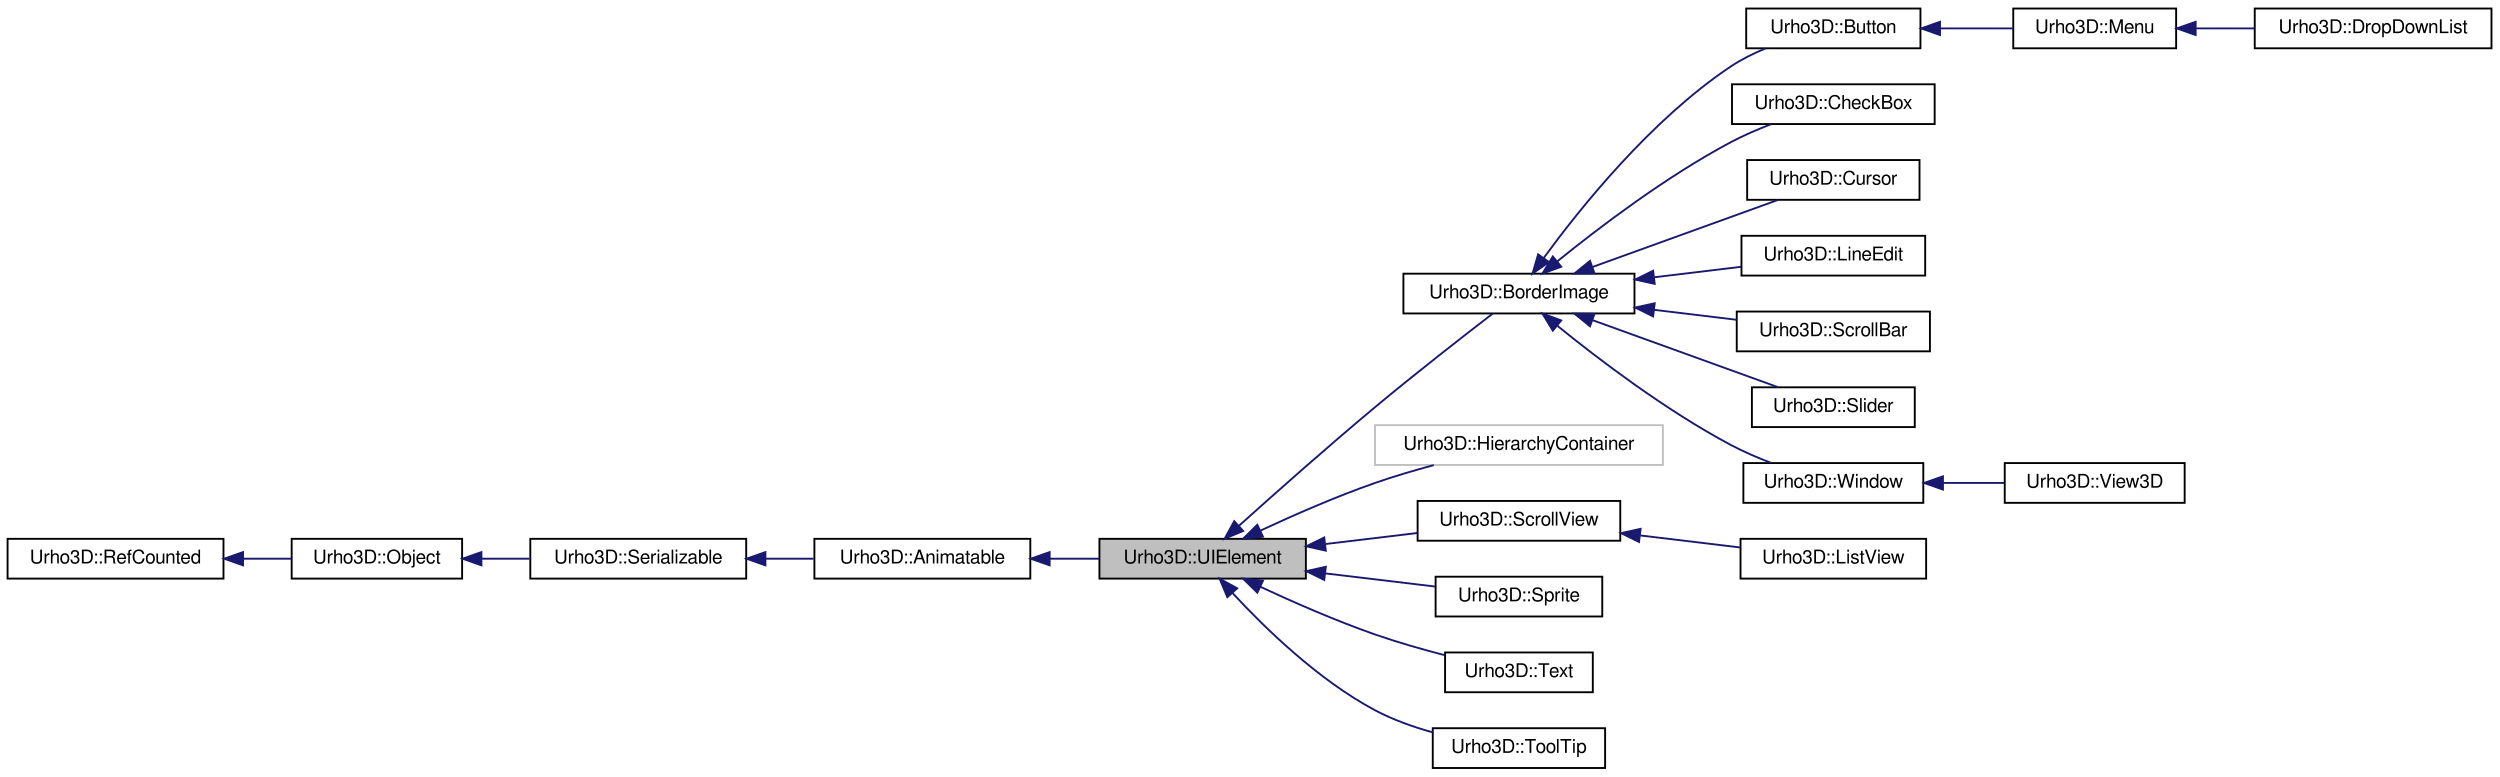
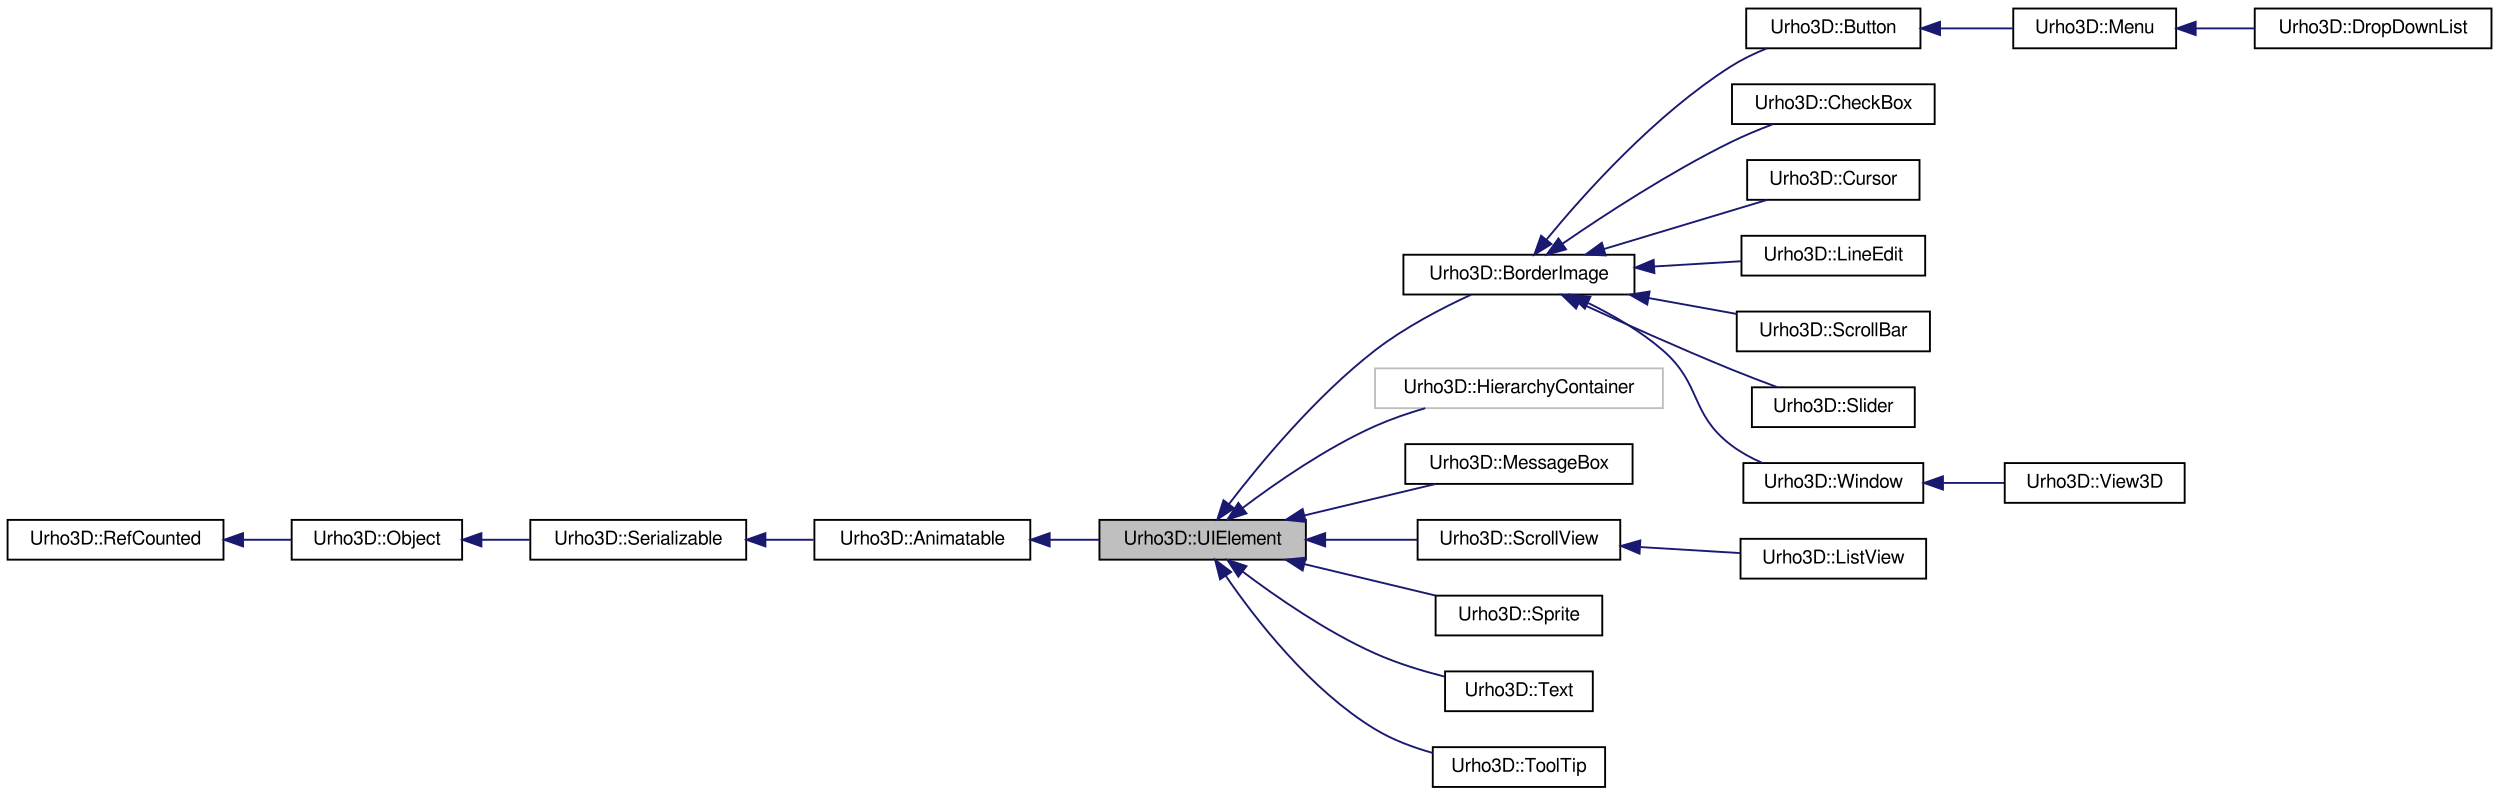
- <svg xmlns="http://www.w3.org/2000/svg" xmlns:xlink="http://www.w3.org/1999/xlink" width="1320pt" height="410pt" viewBox="0.00 0.00 1320.00 410.00">
-   <g id="graph1" class="graph" transform="scale(1 1) rotate(0) translate(4 406)">
+ <svg xmlns="http://www.w3.org/2000/svg" xmlns:xlink="http://www.w3.org/1999/xlink" width="1320pt" height="420pt" viewBox="0.00 0.00 1320.00 420.00">
+   <g id="graph1" class="graph" transform="scale(1 1) rotate(0) translate(4 416)">
    <g id="node1" class="node">
-       <polygon fill="#bfbfbf" stroke="black" points="576.5,-100.5 576.5,-121.5 685.5,-121.5 685.5,-100.5 576.5,-100.5" />
-       <text text-anchor="middle" x="631" y="-108.5" font-family="FreeSans" font-size="10.00">Urho3D::UIElement</text>
+       <polygon fill="#bfbfbf" stroke="black" points="576.5,-120.5 576.5,-141.5 685.5,-141.5 685.5,-120.5 576.5,-120.5" />
+       <text text-anchor="middle" x="631" y="-128.5" font-family="FreeSans" font-size="10.00">Urho3D::UIElement</text>
    </g>
    <g id="node11" class="node">
      <a xlink:href="class_urho3_d_1_1_border_image.html" target="_top" xlink:title="Image UI element with optional border.">
-         <polygon fill="none" stroke="black" points="737,-240.5 737,-261.5 859,-261.5 859,-240.5 737,-240.5" />
-         <text text-anchor="middle" x="798" y="-248.5" font-family="FreeSans" font-size="10.00">Urho3D::BorderImage</text>
+         <polygon fill="none" stroke="black" points="737,-260.5 737,-281.5 859,-281.5 859,-260.5 737,-260.5" />
+         <text text-anchor="middle" x="798" y="-268.5" font-family="FreeSans" font-size="10.00">Urho3D::BorderImage</text>
      </a>
    </g>
    <g id="edge10" class="edge">
-       <path fill="none" stroke="midnightblue" d="M650.235,-128.438C668.479,-144.851 696.775,-169.98 722,-191 743.309,-208.757 768.721,-228.549 784.095,-240.377" />
-       <polygon fill="midnightblue" stroke="midnightblue" points="652.377,-125.657 642.608,-121.557 647.688,-130.854 652.377,-125.657" />
+       <path fill="none" stroke="midnightblue" d="M644.848,-149.821C661.411,-171.398 690.834,-206.887 722,-231 737.567,-243.044 757.286,-253.302 772.737,-260.414" />
+       <polygon fill="midnightblue" stroke="midnightblue" points="647.581,-147.633 638.762,-141.761 641.994,-151.851 647.581,-147.633" />
    </g>
    <g id="node33" class="node">
      <a xlink:title="Hierarchy container (used by ListView internally when in hierarchy mode).">
-         <polygon fill="none" stroke="#bfbfbf" points="722,-160.5 722,-181.5 874,-181.5 874,-160.5 722,-160.5" />
-         <text text-anchor="middle" x="798" y="-168.5" font-family="FreeSans" font-size="10.00">Urho3D::HierarchyContainer</text>
+         <polygon fill="none" stroke="#bfbfbf" points="722,-200.5 722,-221.5 874,-221.5 874,-200.5 722,-200.5" />
+         <text text-anchor="middle" x="798" y="-208.5" font-family="FreeSans" font-size="10.00">Urho3D::HierarchyContainer</text>
      </a>
    </g>
    <g id="edge32" class="edge">
-       <path fill="none" stroke="midnightblue" d="M661.451,-125.818C678.904,-133.947 701.378,-143.804 722,-151 731.919,-154.461 742.747,-157.65 753.039,-160.416" />
-       <polygon fill="midnightblue" stroke="midnightblue" points="662.851,-122.609 652.314,-121.508 659.865,-128.94 662.851,-122.609" />
+       <path fill="none" stroke="midnightblue" d="M652.028,-147.745C669.769,-161.142 696.312,-179.525 722,-191 730.346,-194.728 739.53,-197.875 748.54,-200.489" />
+       <polygon fill="midnightblue" stroke="midnightblue" points="654.128,-144.944 644.068,-141.621 649.86,-150.492 654.128,-144.944" />
    </g>
    <g id="node35" class="node">
+       <a xlink:href="class_urho3_d_1_1_message_box.html" target="_top" xlink:title="Message box dialog. Manages its lifetime automatically using the UI hierarchy, so the application doe...">
+         <polygon fill="none" stroke="black" points="738,-160.5 738,-181.5 858,-181.5 858,-160.5 738,-160.5" />
+         <text text-anchor="middle" x="798" y="-168.5" font-family="FreeSans" font-size="10.00">Urho3D::MessageBox</text>
+       </a>
+     </g>
+     <g id="edge34" class="edge">
+       <path fill="none" stroke="midnightblue" d="M684.904,-143.911C707.285,-149.272 732.924,-155.413 754.126,-160.491" />
+       <polygon fill="midnightblue" stroke="midnightblue" points="685.418,-140.435 674.877,-141.51 683.787,-147.243 685.418,-140.435" />
+     </g>
+     <g id="node37" class="node">
      <a xlink:href="class_urho3_d_1_1_scroll_view.html" target="_top" xlink:title="Scrollable UI element for showing a (possibly large) child element.">
        <polygon fill="none" stroke="black" points="744.5,-120.5 744.5,-141.5 851.5,-141.5 851.5,-120.5 744.5,-120.5" />
        <text text-anchor="middle" x="798" y="-128.5" font-family="FreeSans" font-size="10.00">Urho3D::ScrollView</text>
      </a>
    </g>
-     <g id="edge34" class="edge">
-       <path fill="none" stroke="midnightblue" d="M696.025,-118.787C712.012,-120.702 728.951,-122.731 744.334,-124.573" />
-       <polygon fill="midnightblue" stroke="midnightblue" points="696.027,-115.263 685.682,-117.549 695.195,-122.213 696.027,-115.263" />
-     </g>
-     <g id="node39" class="node">
+     <g id="edge36" class="edge">
+       <path fill="none" stroke="midnightblue" d="M696.025,-131C712.012,-131 728.951,-131 744.334,-131" />
+       <polygon fill="midnightblue" stroke="midnightblue" points="695.682,-127.5 685.682,-131 695.682,-134.5 695.682,-127.5" />
+     </g>
+     <g id="node41" class="node">
      <a xlink:href="class_urho3_d_1_1_sprite.html" target="_top" xlink:title="UI element which allows sub-pixel positioning and size, as well as rotation. Only other Sprites shoul...">
        <polygon fill="none" stroke="black" points="754,-80.5 754,-101.5 842,-101.5 842,-80.5 754,-80.5" />
        <text text-anchor="middle" x="798" y="-88.5" font-family="FreeSans" font-size="10.00">Urho3D::Sprite</text>
      </a>
    </g>
-     <g id="edge38" class="edge">
-       <path fill="none" stroke="midnightblue" d="M695.688,-103.253C715.118,-100.926 735.982,-98.427 753.768,-96.297" />
-       <polygon fill="midnightblue" stroke="midnightblue" points="695.195,-99.787 685.682,-104.451 696.027,-106.737 695.195,-99.787" />
-     </g>
-     <g id="node41" class="node">
+     <g id="edge40" class="edge">
+       <path fill="none" stroke="midnightblue" d="M684.904,-118.089C707.285,-112.728 732.924,-106.587 754.126,-101.509" />
+       <polygon fill="midnightblue" stroke="midnightblue" points="683.787,-114.757 674.877,-120.49 685.418,-121.565 683.787,-114.757" />
+     </g>
+     <g id="node43" class="node">
      <a xlink:href="class_urho3_d_1_1_text.html" target="_top" xlink:title="Text UI element.">
        <polygon fill="none" stroke="black" points="759,-40.5 759,-61.5 837,-61.5 837,-40.5 759,-40.5" />
        <text text-anchor="middle" x="798" y="-48.5" font-family="FreeSans" font-size="10.00">Urho3D::Text</text>
      </a>
    </g>
-     <g id="edge40" class="edge">
-       <path fill="none" stroke="midnightblue" d="M661.451,-96.182C678.904,-88.053 701.378,-78.196 722,-71 733.851,-66.865 747,-63.118 758.983,-60.016" />
-       <polygon fill="midnightblue" stroke="midnightblue" points="659.865,-93.06 652.314,-100.492 662.851,-99.391 659.865,-93.06" />
-     </g>
-     <g id="node43" class="node">
+     <g id="edge42" class="edge">
+       <path fill="none" stroke="midnightblue" d="M652.028,-114.255C669.769,-100.858 696.312,-82.475 722,-71 733.585,-65.825 746.783,-61.77 758.893,-58.705" />
+       <polygon fill="midnightblue" stroke="midnightblue" points="649.86,-111.508 644.068,-120.379 654.128,-117.056 649.86,-111.508" />
+     </g>
+     <g id="node45" class="node">
      <a xlink:href="class_urho3_d_1_1_tool_tip.html" target="_top" xlink:title="Tooltip UI element.">
        <polygon fill="none" stroke="black" points="752.5,-0.5 752.5,-21.5 843.5,-21.5 843.5,-0.5 752.5,-0.5" />
        <text text-anchor="middle" x="798" y="-8.5" font-family="FreeSans" font-size="10.00">Urho3D::ToolTip</text>
      </a>
    </g>
-     <g id="edge42" class="edge">
-       <path fill="none" stroke="midnightblue" d="M646.851,-92.802C663.716,-74.556 692.051,-46.946 722,-31 731.394,-25.999 742.118,-22.188 752.491,-19.308" />
-       <polygon fill="midnightblue" stroke="midnightblue" points="644.048,-90.683 639.944,-100.451 649.244,-95.375 644.048,-90.683" />
+     <g id="edge44" class="edge">
+       <path fill="none" stroke="midnightblue" d="M643.216,-111.932C658.77,-89.218 687.772,-51.746 722,-31 731.218,-25.413 741.984,-21.37 752.465,-18.449" />
+       <polygon fill="midnightblue" stroke="midnightblue" points="640.208,-110.136 637.575,-120.398 646.033,-114.017 640.208,-110.136" />
    </g>
    <g id="node2" class="node">
      <a xlink:href="class_urho3_d_1_1_animatable.html" target="_top" xlink:title="Base class for animatable object, an animatable object can be set animation on it's attributes...">
-         <polygon fill="none" stroke="black" points="426,-100.5 426,-121.5 540,-121.5 540,-100.5 426,-100.5" />
-         <text text-anchor="middle" x="483" y="-108.5" font-family="FreeSans" font-size="10.00">Urho3D::Animatable</text>
+         <polygon fill="none" stroke="black" points="426,-120.5 426,-141.5 540,-141.5 540,-120.5 426,-120.5" />
+         <text text-anchor="middle" x="483" y="-128.5" font-family="FreeSans" font-size="10.00">Urho3D::Animatable</text>
      </a>
    </g>
    <g id="edge2" class="edge">
-       <path fill="none" stroke="midnightblue" d="M550.356,-111C559.063,-111 567.894,-111 576.362,-111" />
-       <polygon fill="midnightblue" stroke="midnightblue" points="550.221,-107.5 540.221,-111 550.221,-114.5 550.221,-107.5" />
+       <path fill="none" stroke="midnightblue" d="M550.356,-131C559.063,-131 567.894,-131 576.362,-131" />
+       <polygon fill="midnightblue" stroke="midnightblue" points="550.221,-127.5 540.221,-131 550.221,-134.5 550.221,-127.5" />
    </g>
    <g id="node4" class="node">
      <a xlink:href="class_urho3_d_1_1_serializable.html" target="_top" xlink:title="Base class for objects with automatic serialization through attributes.">
-         <polygon fill="none" stroke="black" points="276,-100.5 276,-121.5 390,-121.5 390,-100.5 276,-100.5" />
-         <text text-anchor="middle" x="333" y="-108.5" font-family="FreeSans" font-size="10.00">Urho3D::Serializable</text>
+         <polygon fill="none" stroke="black" points="276,-120.5 276,-141.5 390,-141.5 390,-120.5 276,-120.5" />
+         <text text-anchor="middle" x="333" y="-128.5" font-family="FreeSans" font-size="10.00">Urho3D::Serializable</text>
      </a>
    </g>
    <g id="edge4" class="edge">
-       <path fill="none" stroke="midnightblue" d="M400.311,-111C408.728,-111 417.277,-111 425.525,-111" />
-       <polygon fill="midnightblue" stroke="midnightblue" points="400.137,-107.5 390.136,-111 400.136,-114.5 400.137,-107.5" />
+       <path fill="none" stroke="midnightblue" d="M400.311,-131C408.728,-131 417.277,-131 425.525,-131" />
+       <polygon fill="midnightblue" stroke="midnightblue" points="400.137,-127.5 390.136,-131 400.136,-134.5 400.137,-127.5" />
    </g>
    <g id="node6" class="node">
      <a xlink:href="class_urho3_d_1_1_object.html" target="_top" xlink:title="Base class for objects with type identification, subsystem access and event sending/receiving capabil...">
-         <polygon fill="none" stroke="black" points="150,-100.5 150,-121.5 240,-121.5 240,-100.5 150,-100.5" />
-         <text text-anchor="middle" x="195" y="-108.5" font-family="FreeSans" font-size="10.00">Urho3D::Object</text>
+         <polygon fill="none" stroke="black" points="150,-120.5 150,-141.5 240,-141.5 240,-120.5 150,-120.5" />
+         <text text-anchor="middle" x="195" y="-128.5" font-family="FreeSans" font-size="10.00">Urho3D::Object</text>
      </a>
    </g>
    <g id="edge6" class="edge">
-       <path fill="none" stroke="midnightblue" d="M250.212,-111C258.574,-111 267.218,-111 275.625,-111" />
-       <polygon fill="midnightblue" stroke="midnightblue" points="250.186,-107.5 240.186,-111 250.186,-114.5 250.186,-107.5" />
+       <path fill="none" stroke="midnightblue" d="M250.212,-131C258.574,-131 267.218,-131 275.625,-131" />
+       <polygon fill="midnightblue" stroke="midnightblue" points="250.186,-127.5 240.186,-131 250.186,-134.5 250.186,-127.5" />
    </g>
    <g id="node8" class="node">
      <a xlink:href="class_urho3_d_1_1_ref_counted.html" target="_top" xlink:title="Base class for intrusively reference-counted objects. These are noncopyable and non-assignable.">
-         <polygon fill="none" stroke="black" points="0,-100.5 0,-121.5 114,-121.5 114,-100.5 0,-100.5" />
-         <text text-anchor="middle" x="57" y="-108.5" font-family="FreeSans" font-size="10.00">Urho3D::RefCounted</text>
+         <polygon fill="none" stroke="black" points="0,-120.5 0,-141.5 114,-141.5 114,-120.5 0,-120.5" />
+         <text text-anchor="middle" x="57" y="-128.5" font-family="FreeSans" font-size="10.00">Urho3D::RefCounted</text>
      </a>
    </g>
    <g id="edge8" class="edge">
-       <path fill="none" stroke="midnightblue" d="M124.403,-111C133.027,-111 141.686,-111 149.838,-111" />
-       <polygon fill="midnightblue" stroke="midnightblue" points="124.326,-107.5 114.326,-111 124.326,-114.5 124.326,-107.5" />
+       <path fill="none" stroke="midnightblue" d="M124.403,-131C133.027,-131 141.686,-131 149.838,-131" />
+       <polygon fill="midnightblue" stroke="midnightblue" points="124.326,-127.5 114.326,-131 124.326,-134.5 124.326,-127.5" />
    </g>
    <g id="node13" class="node">
      <a xlink:href="class_urho3_d_1_1_button.html" target="_top" xlink:title="Push button UI element.">
-         <polygon fill="none" stroke="black" points="918,-380.5 918,-401.5 1010,-401.5 1010,-380.5 918,-380.5" />
-         <text text-anchor="middle" x="964" y="-388.5" font-family="FreeSans" font-size="10.00">Urho3D::Button</text>
+         <polygon fill="none" stroke="black" points="918,-390.5 918,-411.5 1010,-411.5 1010,-390.5 918,-390.5" />
+         <text text-anchor="middle" x="964" y="-398.5" font-family="FreeSans" font-size="10.00">Urho3D::Button</text>
      </a>
    </g>
    <g id="edge12" class="edge">
-       <path fill="none" stroke="midnightblue" d="M811.092,-269.799C830.116,-295.851 867.771,-342.891 910,-371 915.576,-374.712 921.932,-377.85 928.278,-380.462" />
-       <polygon fill="midnightblue" stroke="midnightblue" points="813.833,-267.615 805.164,-261.525 808.143,-271.692 813.833,-267.615" />
+       <path fill="none" stroke="midnightblue" d="M812.597,-289.573C832.368,-313.633 869.832,-355.505 910,-381 915.824,-384.697 922.432,-387.853 928.977,-390.493" />
+       <polygon fill="midnightblue" stroke="midnightblue" points="815.146,-287.159 806.141,-281.578 809.7,-291.557 815.146,-287.159" />
    </g>
    <g id="node19" class="node">
      <a xlink:href="class_urho3_d_1_1_check_box.html" target="_top" xlink:title="UI element that can be toggled between unchecked and checked state.">
-         <polygon fill="none" stroke="black" points="910.5,-340.5 910.5,-361.5 1017.5,-361.5 1017.5,-340.5 910.5,-340.5" />
-         <text text-anchor="middle" x="964" y="-348.5" font-family="FreeSans" font-size="10.00">Urho3D::CheckBox</text>
+         <polygon fill="none" stroke="black" points="910.5,-350.5 910.5,-371.5 1017.5,-371.5 1017.5,-350.5 910.5,-350.5" />
+         <text text-anchor="middle" x="964" y="-358.5" font-family="FreeSans" font-size="10.00">Urho3D::CheckBox</text>
      </a>
    </g>
    <g id="edge18" class="edge">
-       <path fill="none" stroke="midnightblue" d="M818.203,-267.961C839.84,-285.501 875.706,-312.819 910,-331 916.625,-334.512 924.002,-337.683 931.124,-340.411" />
-       <polygon fill="midnightblue" stroke="midnightblue" points="820.327,-265.176 810.376,-261.538 815.886,-270.587 820.327,-265.176" />
+       <path fill="none" stroke="midnightblue" d="M821.032,-287.349C843.131,-302.555 877.803,-325.182 910,-341 916.999,-344.438 924.746,-347.638 932.135,-350.426" />
+       <polygon fill="midnightblue" stroke="midnightblue" points="822.863,-284.358 812.654,-281.523 818.866,-290.105 822.863,-284.358" />
    </g>
    <g id="node21" class="node">
      <a xlink:href="class_urho3_d_1_1_cursor.html" target="_top" xlink:title="Mouse cursor UI element.">
-         <polygon fill="none" stroke="black" points="918.5,-300.5 918.5,-321.5 1009.5,-321.5 1009.5,-300.5 918.5,-300.5" />
-         <text text-anchor="middle" x="964" y="-308.5" font-family="FreeSans" font-size="10.00">Urho3D::Cursor</text>
+         <polygon fill="none" stroke="black" points="918.5,-310.5 918.5,-331.5 1009.5,-331.5 1009.5,-310.5 918.5,-310.5" />
+         <text text-anchor="middle" x="964" y="-318.5" font-family="FreeSans" font-size="10.00">Urho3D::Cursor</text>
      </a>
    </g>
    <g id="edge20" class="edge">
-       <path fill="none" stroke="midnightblue" d="M836.993,-265.094C866.906,-275.906 907.546,-290.595 934.719,-300.416" />
-       <polygon fill="midnightblue" stroke="midnightblue" points="837.89,-261.696 827.295,-261.589 835.51,-268.28 837.89,-261.696" />
+       <path fill="none" stroke="midnightblue" d="M842.852,-284.51C869.972,-292.678 904.037,-302.939 929.131,-310.497" />
+       <polygon fill="midnightblue" stroke="midnightblue" points="843.789,-281.137 833.204,-281.604 841.77,-287.839 843.789,-281.137" />
    </g>
    <g id="node23" class="node">
      <a xlink:href="class_urho3_d_1_1_line_edit.html" target="_top" xlink:title="Single-line text editor UI element.">
-         <polygon fill="none" stroke="black" points="915.5,-260.5 915.5,-281.5 1012.5,-281.5 1012.5,-260.5 915.5,-260.5" />
-         <text text-anchor="middle" x="964" y="-268.5" font-family="FreeSans" font-size="10.00">Urho3D::LineEdit</text>
+         <polygon fill="none" stroke="black" points="915.5,-270.5 915.5,-291.5 1012.5,-291.5 1012.5,-270.5 915.5,-270.5" />
+         <text text-anchor="middle" x="964" y="-278.5" font-family="FreeSans" font-size="10.00">Urho3D::LineEdit</text>
      </a>
    </g>
    <g id="edge22" class="edge">
-       <path fill="none" stroke="midnightblue" d="M869.424,-259.605C884.923,-261.473 900.972,-263.406 915.351,-265.139" />
-       <polygon fill="midnightblue" stroke="midnightblue" points="869.688,-256.112 859.341,-258.39 868.85,-263.062 869.688,-256.112" />
+       <path fill="none" stroke="midnightblue" d="M869.424,-275.303C884.923,-276.236 900.972,-277.203 915.351,-278.069" />
+       <polygon fill="midnightblue" stroke="midnightblue" points="869.533,-271.803 859.341,-274.695 869.112,-278.79 869.533,-271.803" />
    </g>
    <g id="node25" class="node">
      <a xlink:href="class_urho3_d_1_1_scroll_bar.html" target="_top" xlink:title="Scroll bar UI element with forward and back buttons.">
-         <polygon fill="none" stroke="black" points="913,-220.5 913,-241.5 1015,-241.5 1015,-220.5 913,-220.5" />
-         <text text-anchor="middle" x="964" y="-228.5" font-family="FreeSans" font-size="10.00">Urho3D::ScrollBar</text>
+         <polygon fill="none" stroke="black" points="913,-230.5 913,-251.5 1015,-251.5 1015,-230.5 913,-230.5" />
+         <text text-anchor="middle" x="964" y="-238.5" font-family="FreeSans" font-size="10.00">Urho3D::ScrollBar</text>
      </a>
    </g>
    <g id="edge24" class="edge">
-       <path fill="none" stroke="midnightblue" d="M869.388,-242.399C884.049,-240.633 899.202,-238.807 912.97,-237.148" />
-       <polygon fill="midnightblue" stroke="midnightblue" points="868.85,-238.938 859.341,-243.61 869.688,-245.888 868.85,-238.938" />
+       <path fill="none" stroke="midnightblue" d="M866.585,-258.605C882.081,-255.805 898.268,-252.879 912.896,-250.236" />
+       <polygon fill="midnightblue" stroke="midnightblue" points="865.744,-255.2 856.525,-260.423 866.988,-262.089 865.744,-255.2" />
    </g>
    <g id="node27" class="node">
      <a xlink:href="class_urho3_d_1_1_slider.html" target="_top" xlink:title="Slider bar UI element.">
-         <polygon fill="none" stroke="black" points="921,-180.5 921,-201.5 1007,-201.5 1007,-180.5 921,-180.5" />
-         <text text-anchor="middle" x="964" y="-188.5" font-family="FreeSans" font-size="10.00">Urho3D::Slider</text>
+         <polygon fill="none" stroke="black" points="921,-190.5 921,-211.5 1007,-211.5 1007,-190.5 921,-190.5" />
+         <text text-anchor="middle" x="964" y="-198.5" font-family="FreeSans" font-size="10.00">Urho3D::Slider</text>
      </a>
    </g>
    <g id="edge26" class="edge">
-       <path fill="none" stroke="midnightblue" d="M836.993,-236.906C866.906,-226.094 907.546,-211.405 934.719,-201.584" />
-       <polygon fill="midnightblue" stroke="midnightblue" points="835.51,-233.72 827.295,-240.411 837.89,-240.304 835.51,-233.72" />
+       <path fill="none" stroke="midnightblue" d="M829.864,-256.11C852.148,-245.861 882.691,-232.139 910,-221 917.868,-217.791 926.465,-214.507 934.439,-211.553" />
+       <polygon fill="midnightblue" stroke="midnightblue" points="828.162,-253.041 820.551,-260.412 831.097,-259.396 828.162,-253.041" />
    </g>
    <g id="node29" class="node">
      <a xlink:href="class_urho3_d_1_1_window.html" target="_top" xlink:title="Window UI element that can optionally by moved or resized.">
-         <polygon fill="none" stroke="black" points="916.5,-140.5 916.5,-161.5 1011.5,-161.5 1011.5,-140.5 916.5,-140.5" />
-         <text text-anchor="middle" x="964" y="-148.5" font-family="FreeSans" font-size="10.00">Urho3D::Window</text>
+         <polygon fill="none" stroke="black" points="916.5,-150.5 916.5,-171.5 1011.5,-171.5 1011.5,-150.5 916.5,-150.5" />
+         <text text-anchor="middle" x="964" y="-158.5" font-family="FreeSans" font-size="10.00">Urho3D::Window</text>
      </a>
    </g>
    <g id="edge28" class="edge">
-       <path fill="none" stroke="midnightblue" d="M818.203,-234.039C839.84,-216.499 875.706,-189.181 910,-171 916.625,-167.488 924.002,-164.317 931.124,-161.589" />
-       <polygon fill="midnightblue" stroke="midnightblue" points="815.886,-231.413 810.376,-240.462 820.327,-236.824 815.886,-231.413" />
+       <path fill="none" stroke="midnightblue" d="M834.571,-256.012C847.843,-249.519 862.41,-241.076 874,-231 894.665,-213.034 888.213,-197.588 910,-181 914.932,-177.245 920.642,-174.136 926.464,-171.58" />
+       <polygon fill="midnightblue" stroke="midnightblue" points="832.776,-252.988 825.198,-260.391 835.739,-259.33 832.776,-252.988" />
    </g>
    <g id="node15" class="node">
      <a xlink:href="class_urho3_d_1_1_menu.html" target="_top" xlink:title="Menu UI element that optionally shows a popup.">
-         <polygon fill="none" stroke="black" points="1059,-380.5 1059,-401.5 1145,-401.5 1145,-380.5 1059,-380.5" />
-         <text text-anchor="middle" x="1102" y="-388.5" font-family="FreeSans" font-size="10.00">Urho3D::Menu</text>
+         <polygon fill="none" stroke="black" points="1059,-390.5 1059,-411.5 1145,-411.5 1145,-390.5 1059,-390.5" />
+         <text text-anchor="middle" x="1102" y="-398.5" font-family="FreeSans" font-size="10.00">Urho3D::Menu</text>
      </a>
    </g>
    <g id="edge14" class="edge">
-       <path fill="none" stroke="midnightblue" d="M1020.44,-391C1033.25,-391 1046.66,-391 1058.82,-391" />
-       <polygon fill="midnightblue" stroke="midnightblue" points="1020.34,-387.5 1010.34,-391 1020.34,-394.5 1020.34,-387.5" />
+       <path fill="none" stroke="midnightblue" d="M1020.44,-401C1033.25,-401 1046.66,-401 1058.82,-401" />
+       <polygon fill="midnightblue" stroke="midnightblue" points="1020.34,-397.5 1010.34,-401 1020.34,-404.5 1020.34,-397.5" />
    </g>
    <g id="node17" class="node">
      <a xlink:href="class_urho3_d_1_1_drop_down_list.html" target="_top" xlink:title="Menu UI element that displays a popup list view.">
-         <polygon fill="none" stroke="black" points="1186.5,-380.5 1186.5,-401.5 1311.5,-401.5 1311.5,-380.5 1186.5,-380.5" />
-         <text text-anchor="middle" x="1249" y="-388.5" font-family="FreeSans" font-size="10.00">Urho3D::DropDownList</text>
+         <polygon fill="none" stroke="black" points="1186.5,-390.5 1186.5,-411.5 1311.5,-411.5 1311.5,-390.5 1186.5,-390.5" />
+         <text text-anchor="middle" x="1249" y="-398.5" font-family="FreeSans" font-size="10.00">Urho3D::DropDownList</text>
      </a>
    </g>
    <g id="edge16" class="edge">
-       <path fill="none" stroke="midnightblue" d="M1155.53,-391C1165.56,-391 1176.12,-391 1186.39,-391" />
-       <polygon fill="midnightblue" stroke="midnightblue" points="1155.31,-387.5 1145.31,-391 1155.31,-394.5 1155.31,-387.5" />
+       <path fill="none" stroke="midnightblue" d="M1155.53,-401C1165.56,-401 1176.12,-401 1186.39,-401" />
+       <polygon fill="midnightblue" stroke="midnightblue" points="1155.31,-397.5 1145.31,-401 1155.31,-404.5 1155.31,-397.5" />
    </g>
    <g id="node31" class="node">
      <a xlink:href="class_urho3_d_1_1_view3_d.html" target="_top" xlink:title="UI element which renders a 3D scene.">
-         <polygon fill="none" stroke="black" points="1054.5,-140.5 1054.5,-161.5 1149.5,-161.5 1149.5,-140.5 1054.5,-140.5" />
-         <text text-anchor="middle" x="1102" y="-148.5" font-family="FreeSans" font-size="10.00">Urho3D::View3D</text>
+         <polygon fill="none" stroke="black" points="1054.5,-150.5 1054.5,-171.5 1149.5,-171.5 1149.5,-150.5 1054.5,-150.5" />
+         <text text-anchor="middle" x="1102" y="-158.5" font-family="FreeSans" font-size="10.00">Urho3D::View3D</text>
      </a>
    </g>
    <g id="edge30" class="edge">
-       <path fill="none" stroke="midnightblue" d="M1022.01,-151C1032.74,-151 1043.83,-151 1054.21,-151" />
-       <polygon fill="midnightblue" stroke="midnightblue" points="1021.88,-147.5 1011.88,-151 1021.88,-154.5 1021.88,-147.5" />
-     </g>
-     <g id="node37" class="node">
+       <path fill="none" stroke="midnightblue" d="M1022.01,-161C1032.74,-161 1043.83,-161 1054.21,-161" />
+       <polygon fill="midnightblue" stroke="midnightblue" points="1021.88,-157.5 1011.88,-161 1021.88,-164.5 1021.88,-157.5" />
+     </g>
+     <g id="node39" class="node">
      <a xlink:href="class_urho3_d_1_1_list_view.html" target="_top" xlink:title="Scrollable list UI element.">
-         <polygon fill="none" stroke="black" points="915,-100.5 915,-121.5 1013,-121.5 1013,-100.5 915,-100.5" />
-         <text text-anchor="middle" x="964" y="-108.5" font-family="FreeSans" font-size="10.00">Urho3D::ListView</text>
-       </a>
-     </g>
-     <g id="edge36" class="edge">
-       <path fill="none" stroke="midnightblue" d="M862.055,-123.282C879.588,-121.17 898.312,-118.914 914.867,-116.92" />
-       <polygon fill="midnightblue" stroke="midnightblue" points="861.405,-119.835 851.895,-124.507 862.242,-126.785 861.405,-119.835" />
+         <polygon fill="none" stroke="black" points="915,-110.5 915,-131.5 1013,-131.5 1013,-110.5 915,-110.5" />
+         <text text-anchor="middle" x="964" y="-118.5" font-family="FreeSans" font-size="10.00">Urho3D::ListView</text>
+       </a>
+     </g>
+     <g id="edge38" class="edge">
+       <path fill="none" stroke="midnightblue" d="M862.055,-127.141C879.588,-126.085 898.312,-124.957 914.867,-123.96" />
+       <polygon fill="midnightblue" stroke="midnightblue" points="861.667,-123.658 851.895,-127.753 862.088,-130.646 861.667,-123.658" />
    </g>
  </g>
</svg>
